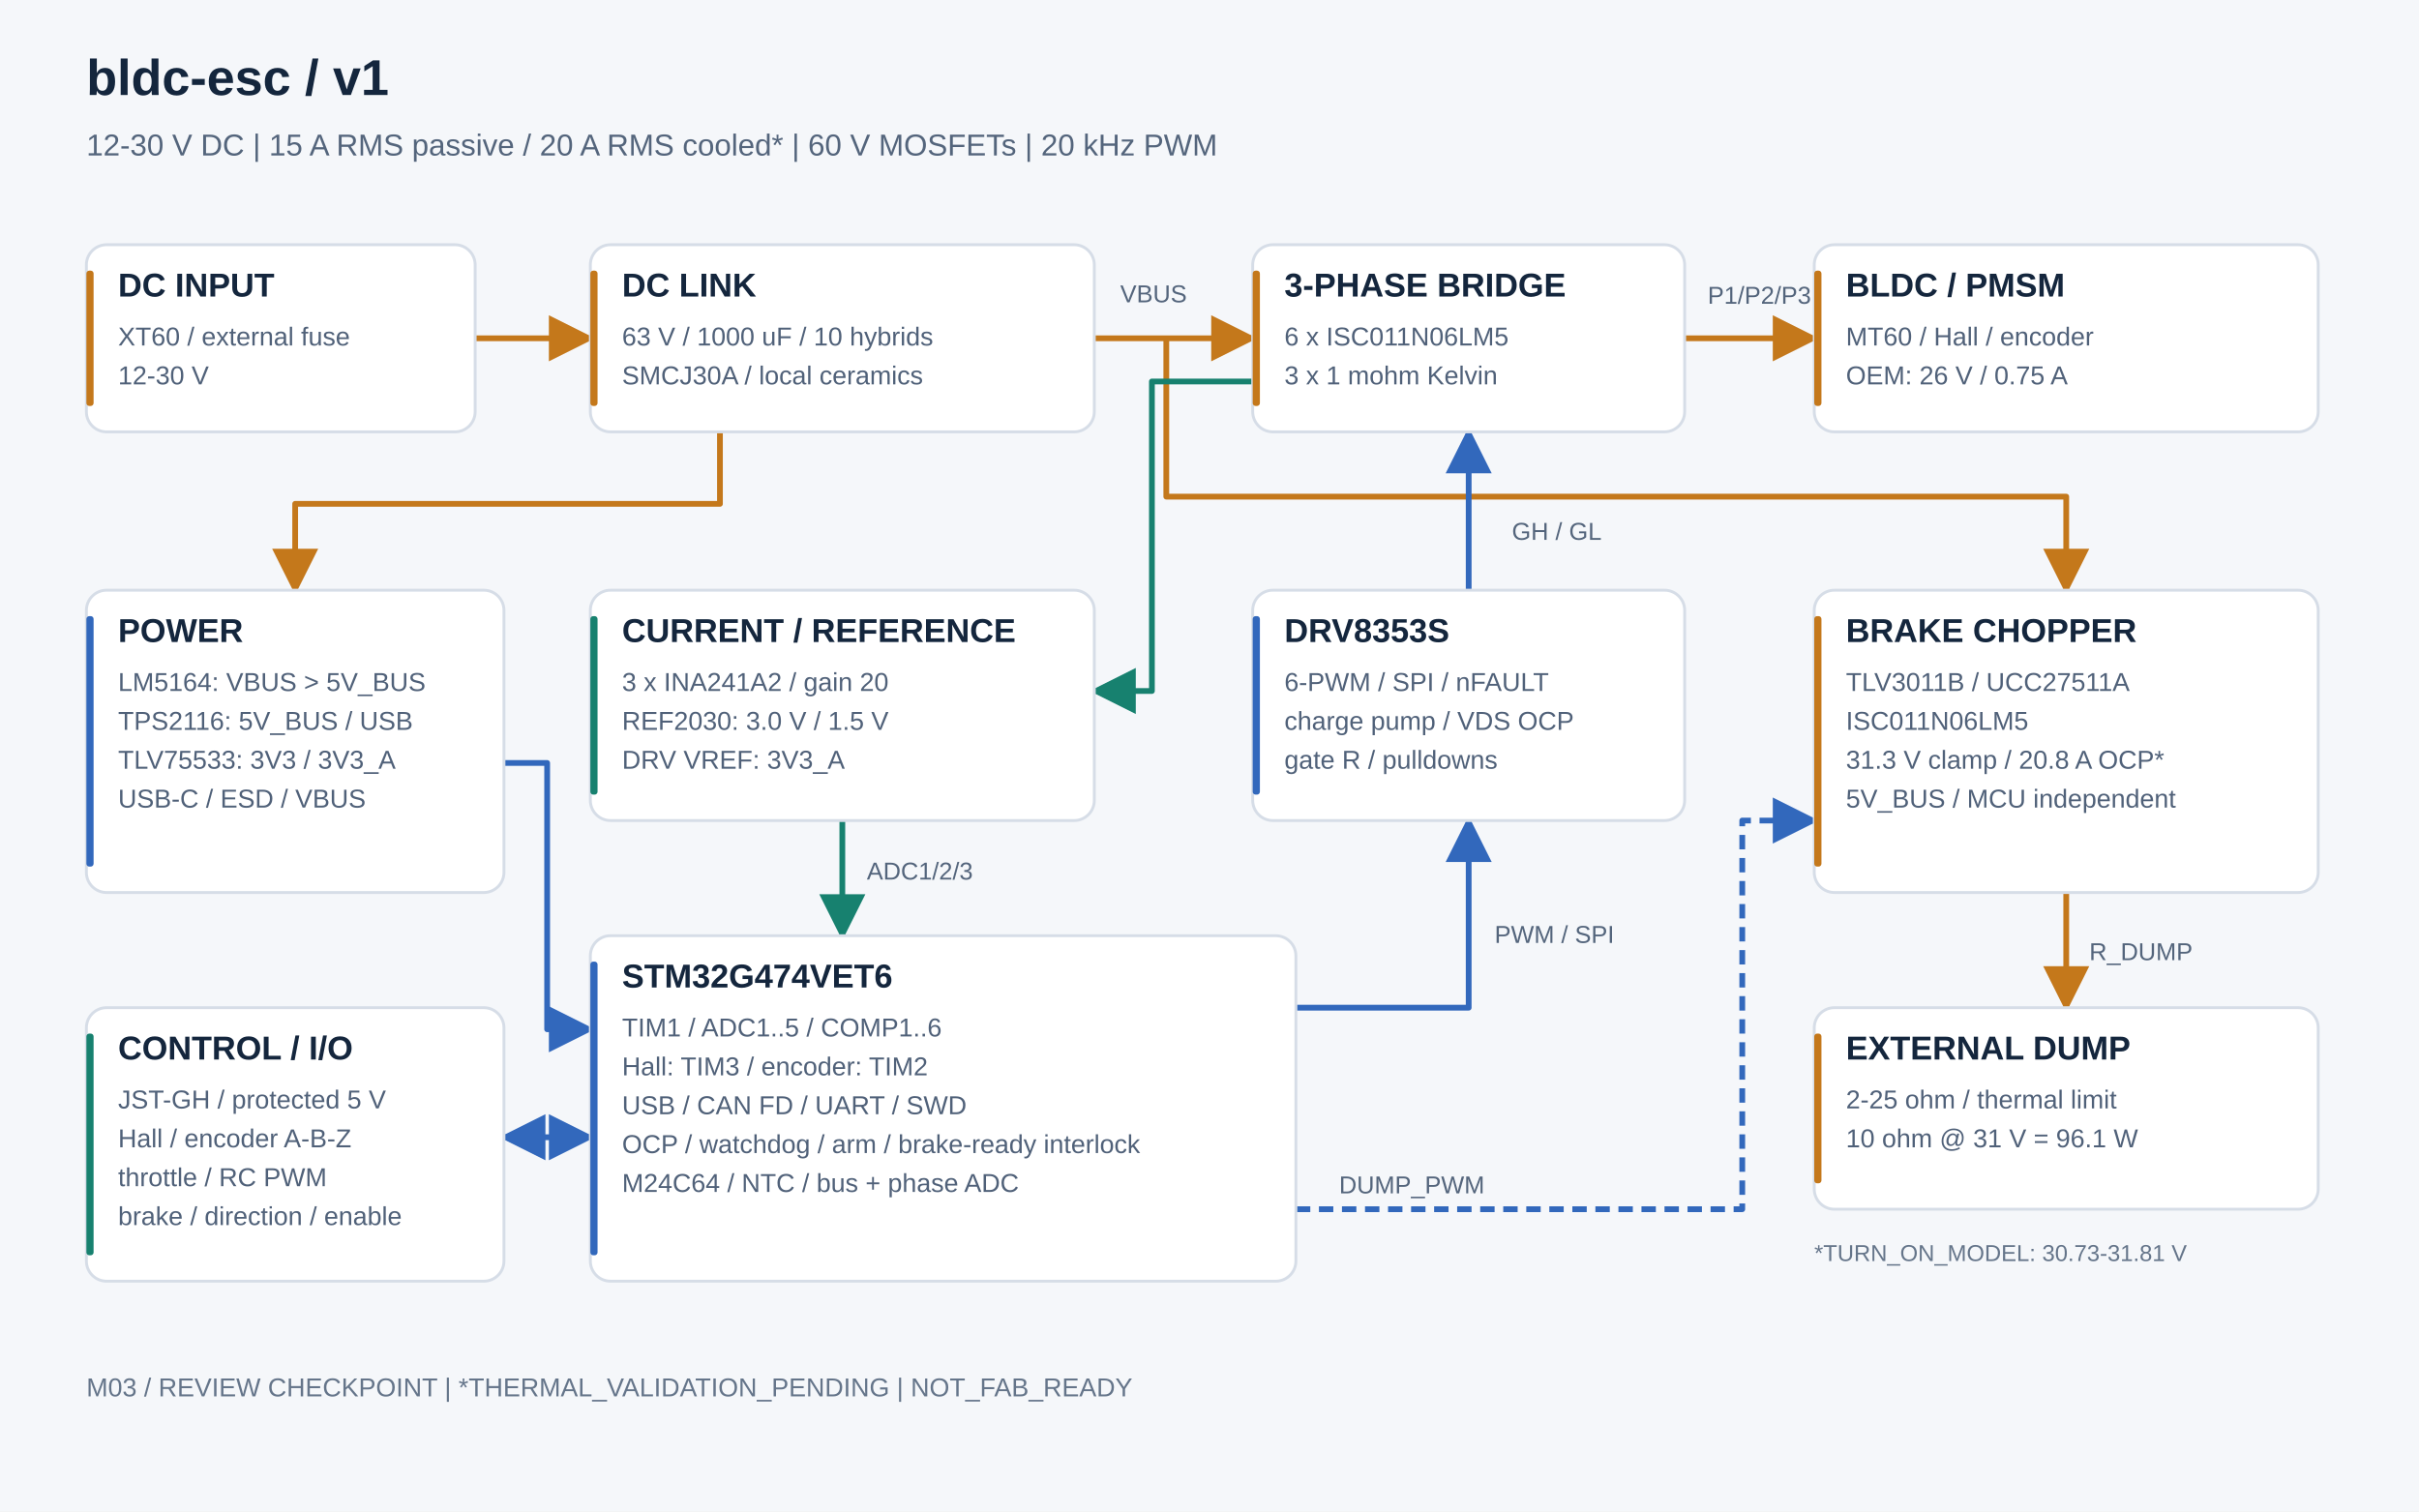
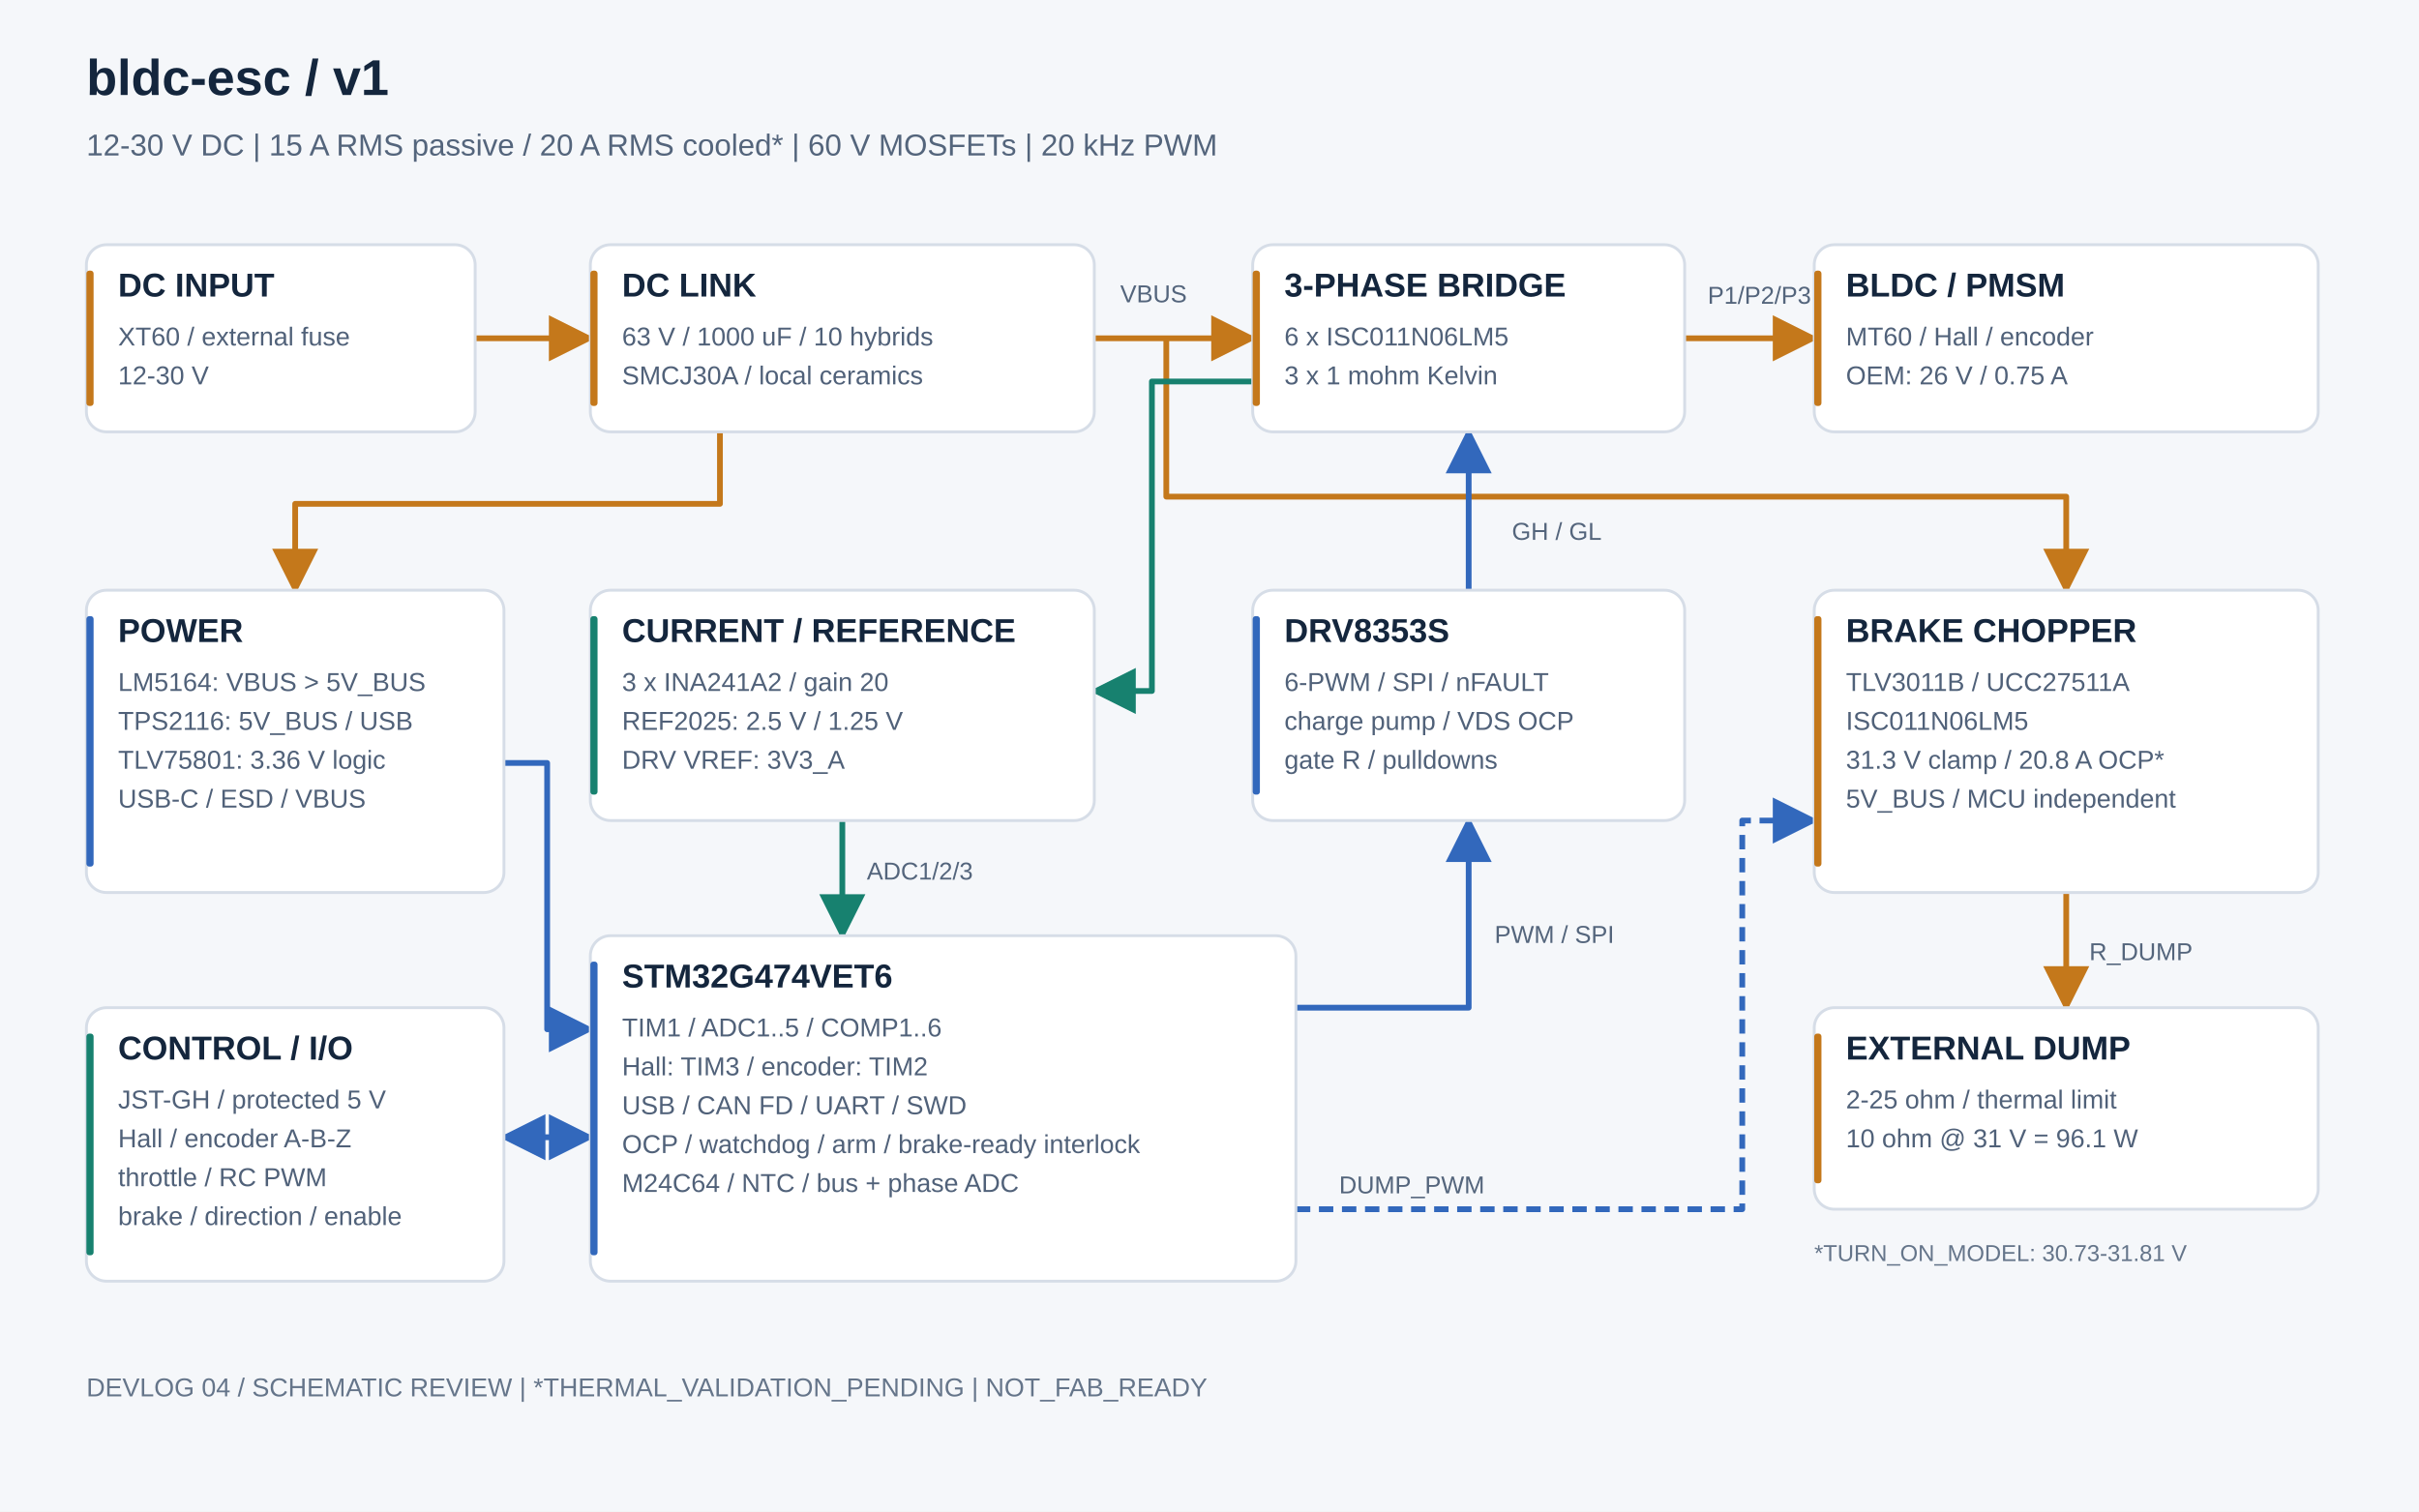
<svg xmlns="http://www.w3.org/2000/svg" width="1680" height="1050" viewBox="0 0 1680 1050">
  <defs>
    <marker id="power" viewBox="0 0 10 10" refX="9" refY="5" markerWidth="8" markerHeight="8" orient="auto-start-reverse">
      <path d="M0 0L10 5L0 10z" fill="#c4781b" />
    </marker>
    <marker id="control" viewBox="0 0 10 10" refX="9" refY="5" markerWidth="8" markerHeight="8" orient="auto-start-reverse">
      <path d="M0 0L10 5L0 10z" fill="#3268bc" />
    </marker>
    <marker id="sense" viewBox="0 0 10 10" refX="9" refY="5" markerWidth="8" markerHeight="8" orient="auto-start-reverse">
      <path d="M0 0L10 5L0 10z" fill="#17816f" />
    </marker>
  </defs>
  <rect width="1680" height="1050" fill="#f5f7fa" />
  <g font-family="Arial,Helvetica,sans-serif" fill="#14263d">
    <text x="60" y="66" font-size="35" font-weight="700">bldc-esc / v1</text>
    <text x="60" y="108" font-size="21" fill="#54657c">12-30 V DC  |  15 A RMS passive / 20 A RMS cooled*  |  60 V MOSFETs  |  20 kHz PWM</text>
-     <text x="60" y="970" font-size="18" fill="#65758a">M03 / REVIEW CHECKPOINT  |  *THERMAL_VALIDATION_PENDING  |  NOT_FAB_READY</text>
+     <text x="60" y="970" font-size="18" fill="#65758a">DEVLOG 04 / SCHEMATIC REVIEW  |  *THERMAL_VALIDATION_PENDING  |  NOT_FAB_READY</text>
  </g>
  <g fill="none" stroke-linejoin="round" stroke-width="4">
    <path d="M330 235H410" stroke="#c4781b" marker-end="url(#power)" />
    <path d="M760 235H870" stroke="#c4781b" marker-end="url(#power)" />
    <path d="M1170 235H1260" stroke="#c4781b" marker-end="url(#power)" />
    <path d="M500 300V350H205V410" stroke="#c4781b" marker-end="url(#power)" />
    <path d="M810 235V345H1435V410" stroke="#c4781b" marker-end="url(#power)" />
    <path d="M1435 620V700" stroke="#c4781b" marker-end="url(#power)" />
    <path d="M1020 410V300" stroke="#3268bc" marker-end="url(#control)" />
    <path d="M870 265H800V480H760" stroke="#17816f" marker-end="url(#sense)" />
    <path d="M585 570V650" stroke="#17816f" marker-end="url(#sense)" />
    <path d="M900 700H1020V570" stroke="#3268bc" marker-end="url(#control)" />
    <path d="M350 530H380V715H410" stroke="#3268bc" marker-end="url(#control)" />
    <path d="M350 790H410" stroke="#3268bc" marker-start="url(#control)" marker-end="url(#control)" />
    <path d="M900 840H1210V570H1260" stroke="#3268bc" stroke-dasharray="10 6" marker-end="url(#control)" />
  </g>
  <g font-family="Arial,Helvetica,sans-serif" font-size="17" fill="#54657c">
    <text x="778" y="210">VBUS</text>
    <text x="1186" y="211">P1/P2/P3</text>
    <text x="1050" y="375">GH / GL</text>
    <text x="1038" y="655">PWM / SPI</text>
    <text x="602" y="611">ADC1/2/3</text>
    <text x="1451" y="667">R_DUMP</text>
    <text x="930" y="829">DUMP_PWM</text>
  </g>
  <g>
    <rect x="60" y="170" width="270" height="130" rx="14" fill="white" stroke="#d6dde7" stroke-width="2" />
    <rect x="60" y="188" width="5" height="94" rx="2" fill="#c4781b" />
    <g font-family="Arial,Helvetica,sans-serif" fill="#14263d">
      <text x="82" y="206" font-size="23" font-weight="700">DC INPUT</text>
      <text x="82" y="240" font-size="18" fill="#506179">XT60 / external fuse</text>
      <text x="82" y="267" font-size="18" fill="#506179">12-30 V</text>
    </g>
  </g>
  <g>
    <rect x="410" y="170" width="350" height="130" rx="14" fill="white" stroke="#d6dde7" stroke-width="2" />
    <rect x="410" y="188" width="5" height="94" rx="2" fill="#c4781b" />
    <g font-family="Arial,Helvetica,sans-serif" fill="#14263d">
      <text x="432" y="206" font-size="23" font-weight="700">DC LINK</text>
      <text x="432" y="240" font-size="18" fill="#506179">63 V / 1000 uF / 10 hybrids</text>
      <text x="432" y="267" font-size="18" fill="#506179">SMCJ30A / local ceramics</text>
    </g>
  </g>
  <g>
    <rect x="870" y="170" width="300" height="130" rx="14" fill="white" stroke="#d6dde7" stroke-width="2" />
    <rect x="870" y="188" width="5" height="94" rx="2" fill="#c4781b" />
    <g font-family="Arial,Helvetica,sans-serif" fill="#14263d">
      <text x="892" y="206" font-size="23" font-weight="700">3-PHASE BRIDGE</text>
      <text x="892" y="240" font-size="18" fill="#506179">6 x ISC011N06LM5</text>
      <text x="892" y="267" font-size="18" fill="#506179">3 x 1 mohm Kelvin</text>
    </g>
  </g>
  <g>
    <rect x="1260" y="170" width="350" height="130" rx="14" fill="white" stroke="#d6dde7" stroke-width="2" />
    <rect x="1260" y="188" width="5" height="94" rx="2" fill="#c4781b" />
    <g font-family="Arial,Helvetica,sans-serif" fill="#14263d">
      <text x="1282" y="206" font-size="23" font-weight="700">BLDC / PMSM</text>
      <text x="1282" y="240" font-size="18" fill="#506179">MT60 / Hall / encoder</text>
      <text x="1282" y="267" font-size="18" fill="#506179">OEM: 26 V / 0.75 A</text>
    </g>
  </g>
  <g>
    <rect x="60" y="410" width="290" height="210" rx="14" fill="white" stroke="#d6dde7" stroke-width="2" />
    <rect x="60" y="428" width="5" height="174" rx="2" fill="#3268bc" />
    <g font-family="Arial,Helvetica,sans-serif" fill="#14263d">
      <text x="82" y="446" font-size="23" font-weight="700">POWER</text>
      <text x="82" y="480" font-size="18" fill="#506179">LM5164: VBUS &gt; 5V_BUS</text>
      <text x="82" y="507" font-size="18" fill="#506179">TPS2116: 5V_BUS / USB</text>
-       <text x="82" y="534" font-size="18" fill="#506179">TLV75533: 3V3 / 3V3_A</text>
+       <text x="82" y="534" font-size="18" fill="#506179">TLV75801: 3.36 V logic</text>
      <text x="82" y="561" font-size="18" fill="#506179">USB-C / ESD / VBUS</text>
    </g>
  </g>
  <g>
    <rect x="410" y="410" width="350" height="160" rx="14" fill="white" stroke="#d6dde7" stroke-width="2" />
    <rect x="410" y="428" width="5" height="124" rx="2" fill="#17816f" />
    <g font-family="Arial,Helvetica,sans-serif" fill="#14263d">
      <text x="432" y="446" font-size="23" font-weight="700">CURRENT / REFERENCE</text>
      <text x="432" y="480" font-size="18" fill="#506179">3 x INA241A2 / gain 20</text>
-       <text x="432" y="507" font-size="18" fill="#506179">REF2030: 3.0 V / 1.5 V</text>
+       <text x="432" y="507" font-size="18" fill="#506179">REF2025: 2.5 V / 1.25 V</text>
      <text x="432" y="534" font-size="18" fill="#506179">DRV VREF: 3V3_A</text>
    </g>
  </g>
  <g>
    <rect x="870" y="410" width="300" height="160" rx="14" fill="white" stroke="#d6dde7" stroke-width="2" />
    <rect x="870" y="428" width="5" height="124" rx="2" fill="#3268bc" />
    <g font-family="Arial,Helvetica,sans-serif" fill="#14263d">
      <text x="892" y="446" font-size="23" font-weight="700">DRV8353S</text>
      <text x="892" y="480" font-size="18" fill="#506179">6-PWM / SPI / nFAULT</text>
      <text x="892" y="507" font-size="18" fill="#506179">charge pump / VDS OCP</text>
      <text x="892" y="534" font-size="18" fill="#506179">gate R / pulldowns</text>
    </g>
  </g>
  <g>
    <rect x="1260" y="410" width="350" height="210" rx="14" fill="white" stroke="#d6dde7" stroke-width="2" />
    <rect x="1260" y="428" width="5" height="174" rx="2" fill="#c4781b" />
    <g font-family="Arial,Helvetica,sans-serif" fill="#14263d">
      <text x="1282" y="446" font-size="23" font-weight="700">BRAKE CHOPPER</text>
      <text x="1282" y="480" font-size="18" fill="#506179">TLV3011B / UCC27511A</text>
      <text x="1282" y="507" font-size="18" fill="#506179">ISC011N06LM5</text>
      <text x="1282" y="534" font-size="18" fill="#506179">31.3 V clamp / 20.8 A OCP*</text>
      <text x="1282" y="561" font-size="18" fill="#506179">5V_BUS / MCU independent</text>
    </g>
  </g>
  <g>
    <rect x="410" y="650" width="490" height="240" rx="14" fill="white" stroke="#d6dde7" stroke-width="2" />
    <rect x="410" y="668" width="5" height="204" rx="2" fill="#3268bc" />
    <g font-family="Arial,Helvetica,sans-serif" fill="#14263d">
      <text x="432" y="686" font-size="23" font-weight="700">STM32G474VET6</text>
      <text x="432" y="720" font-size="18" fill="#506179">TIM1 / ADC1..5 / COMP1..6</text>
      <text x="432" y="747" font-size="18" fill="#506179">Hall: TIM3 / encoder: TIM2</text>
      <text x="432" y="774" font-size="18" fill="#506179">USB / CAN FD / UART / SWD</text>
      <text x="432" y="801" font-size="18" fill="#506179">OCP / watchdog / arm / brake-ready interlock</text>
      <text x="432" y="828" font-size="18" fill="#506179">M24C64 / NTC / bus + phase ADC</text>
    </g>
  </g>
  <g>
    <rect x="60" y="700" width="290" height="190" rx="14" fill="white" stroke="#d6dde7" stroke-width="2" />
    <rect x="60" y="718" width="5" height="154" rx="2" fill="#17816f" />
    <g font-family="Arial,Helvetica,sans-serif" fill="#14263d">
      <text x="82" y="736" font-size="23" font-weight="700">CONTROL / I/O</text>
      <text x="82" y="770" font-size="18" fill="#506179">JST-GH / protected 5 V</text>
      <text x="82" y="797" font-size="18" fill="#506179">Hall / encoder A-B-Z</text>
      <text x="82" y="824" font-size="18" fill="#506179">throttle / RC PWM</text>
      <text x="82" y="851" font-size="18" fill="#506179">brake / direction / enable</text>
    </g>
  </g>
  <g>
    <rect x="1260" y="700" width="350" height="140" rx="14" fill="white" stroke="#d6dde7" stroke-width="2" />
    <rect x="1260" y="718" width="5" height="104" rx="2" fill="#c4781b" />
    <g font-family="Arial,Helvetica,sans-serif" fill="#14263d">
      <text x="1282" y="736" font-size="23" font-weight="700">EXTERNAL DUMP</text>
      <text x="1282" y="770" font-size="18" fill="#506179">2-25 ohm / thermal limit</text>
      <text x="1282" y="797" font-size="18" fill="#506179">10 ohm @ 31 V = 96.1 W</text>
    </g>
  </g>
  <text x="1260" y="876" font-family="Arial,Helvetica,sans-serif" font-size="16" fill="#65758a">*TURN_ON_MODEL: 30.73-31.81 V</text>
</svg>
